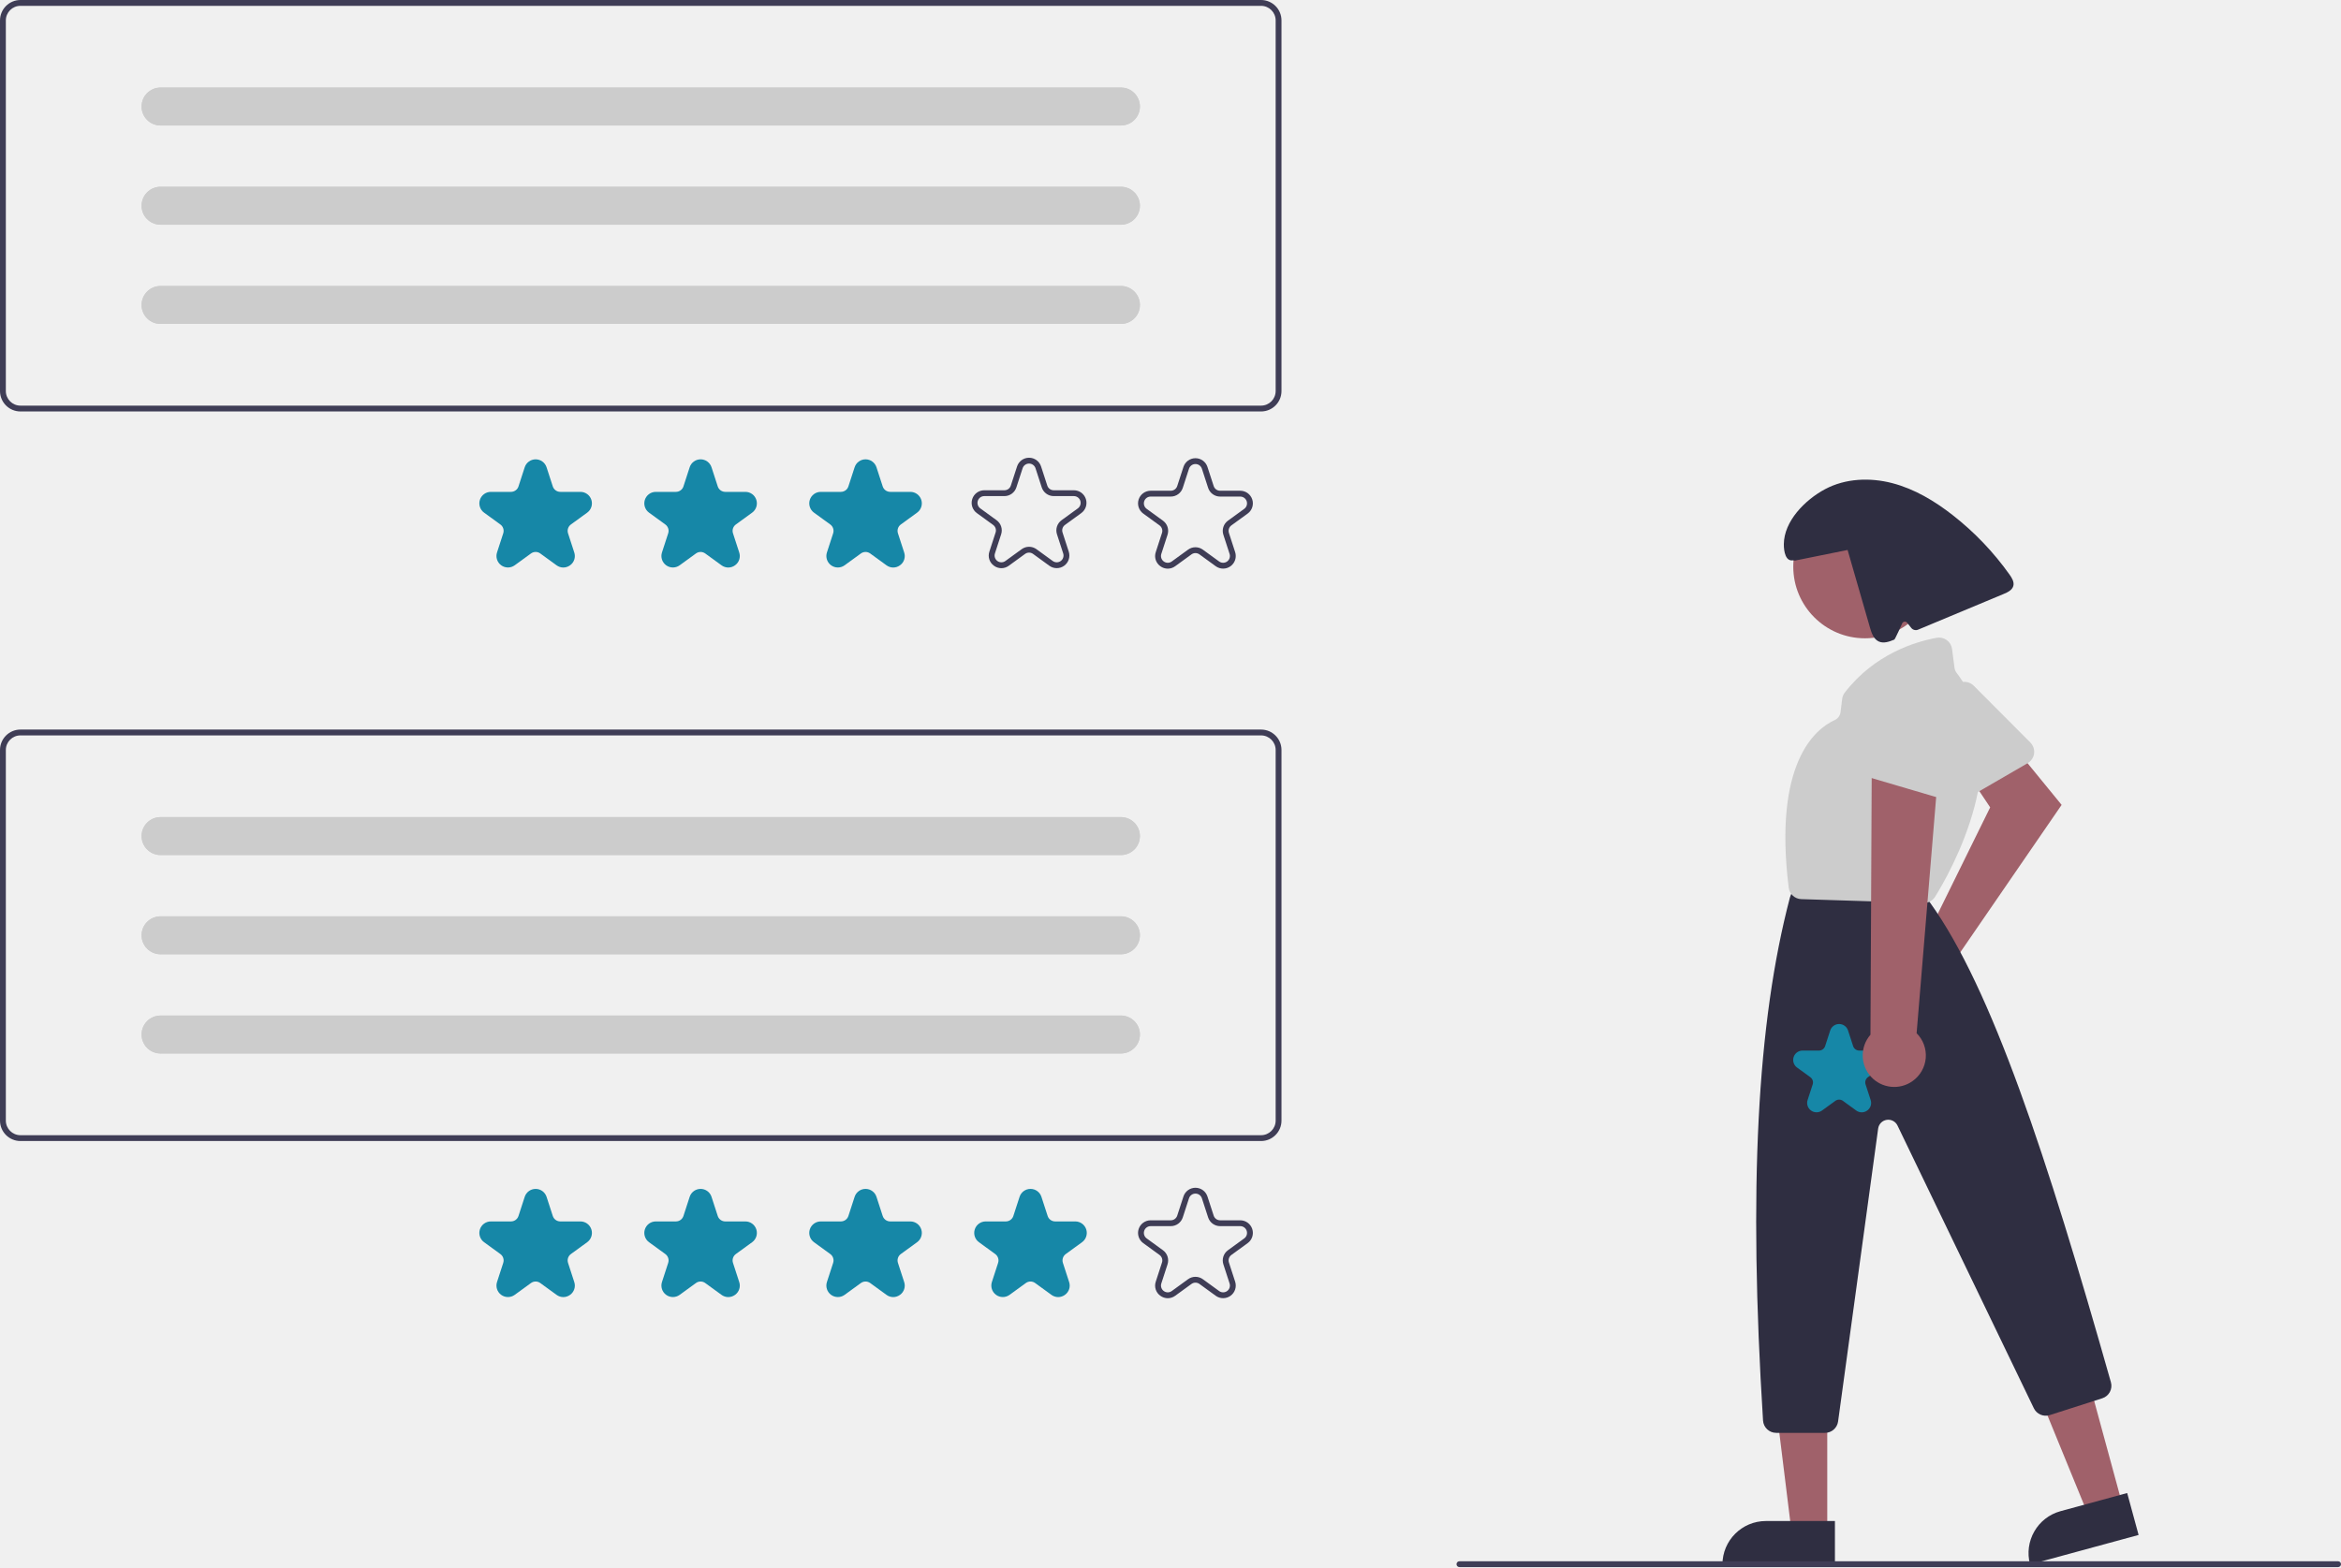
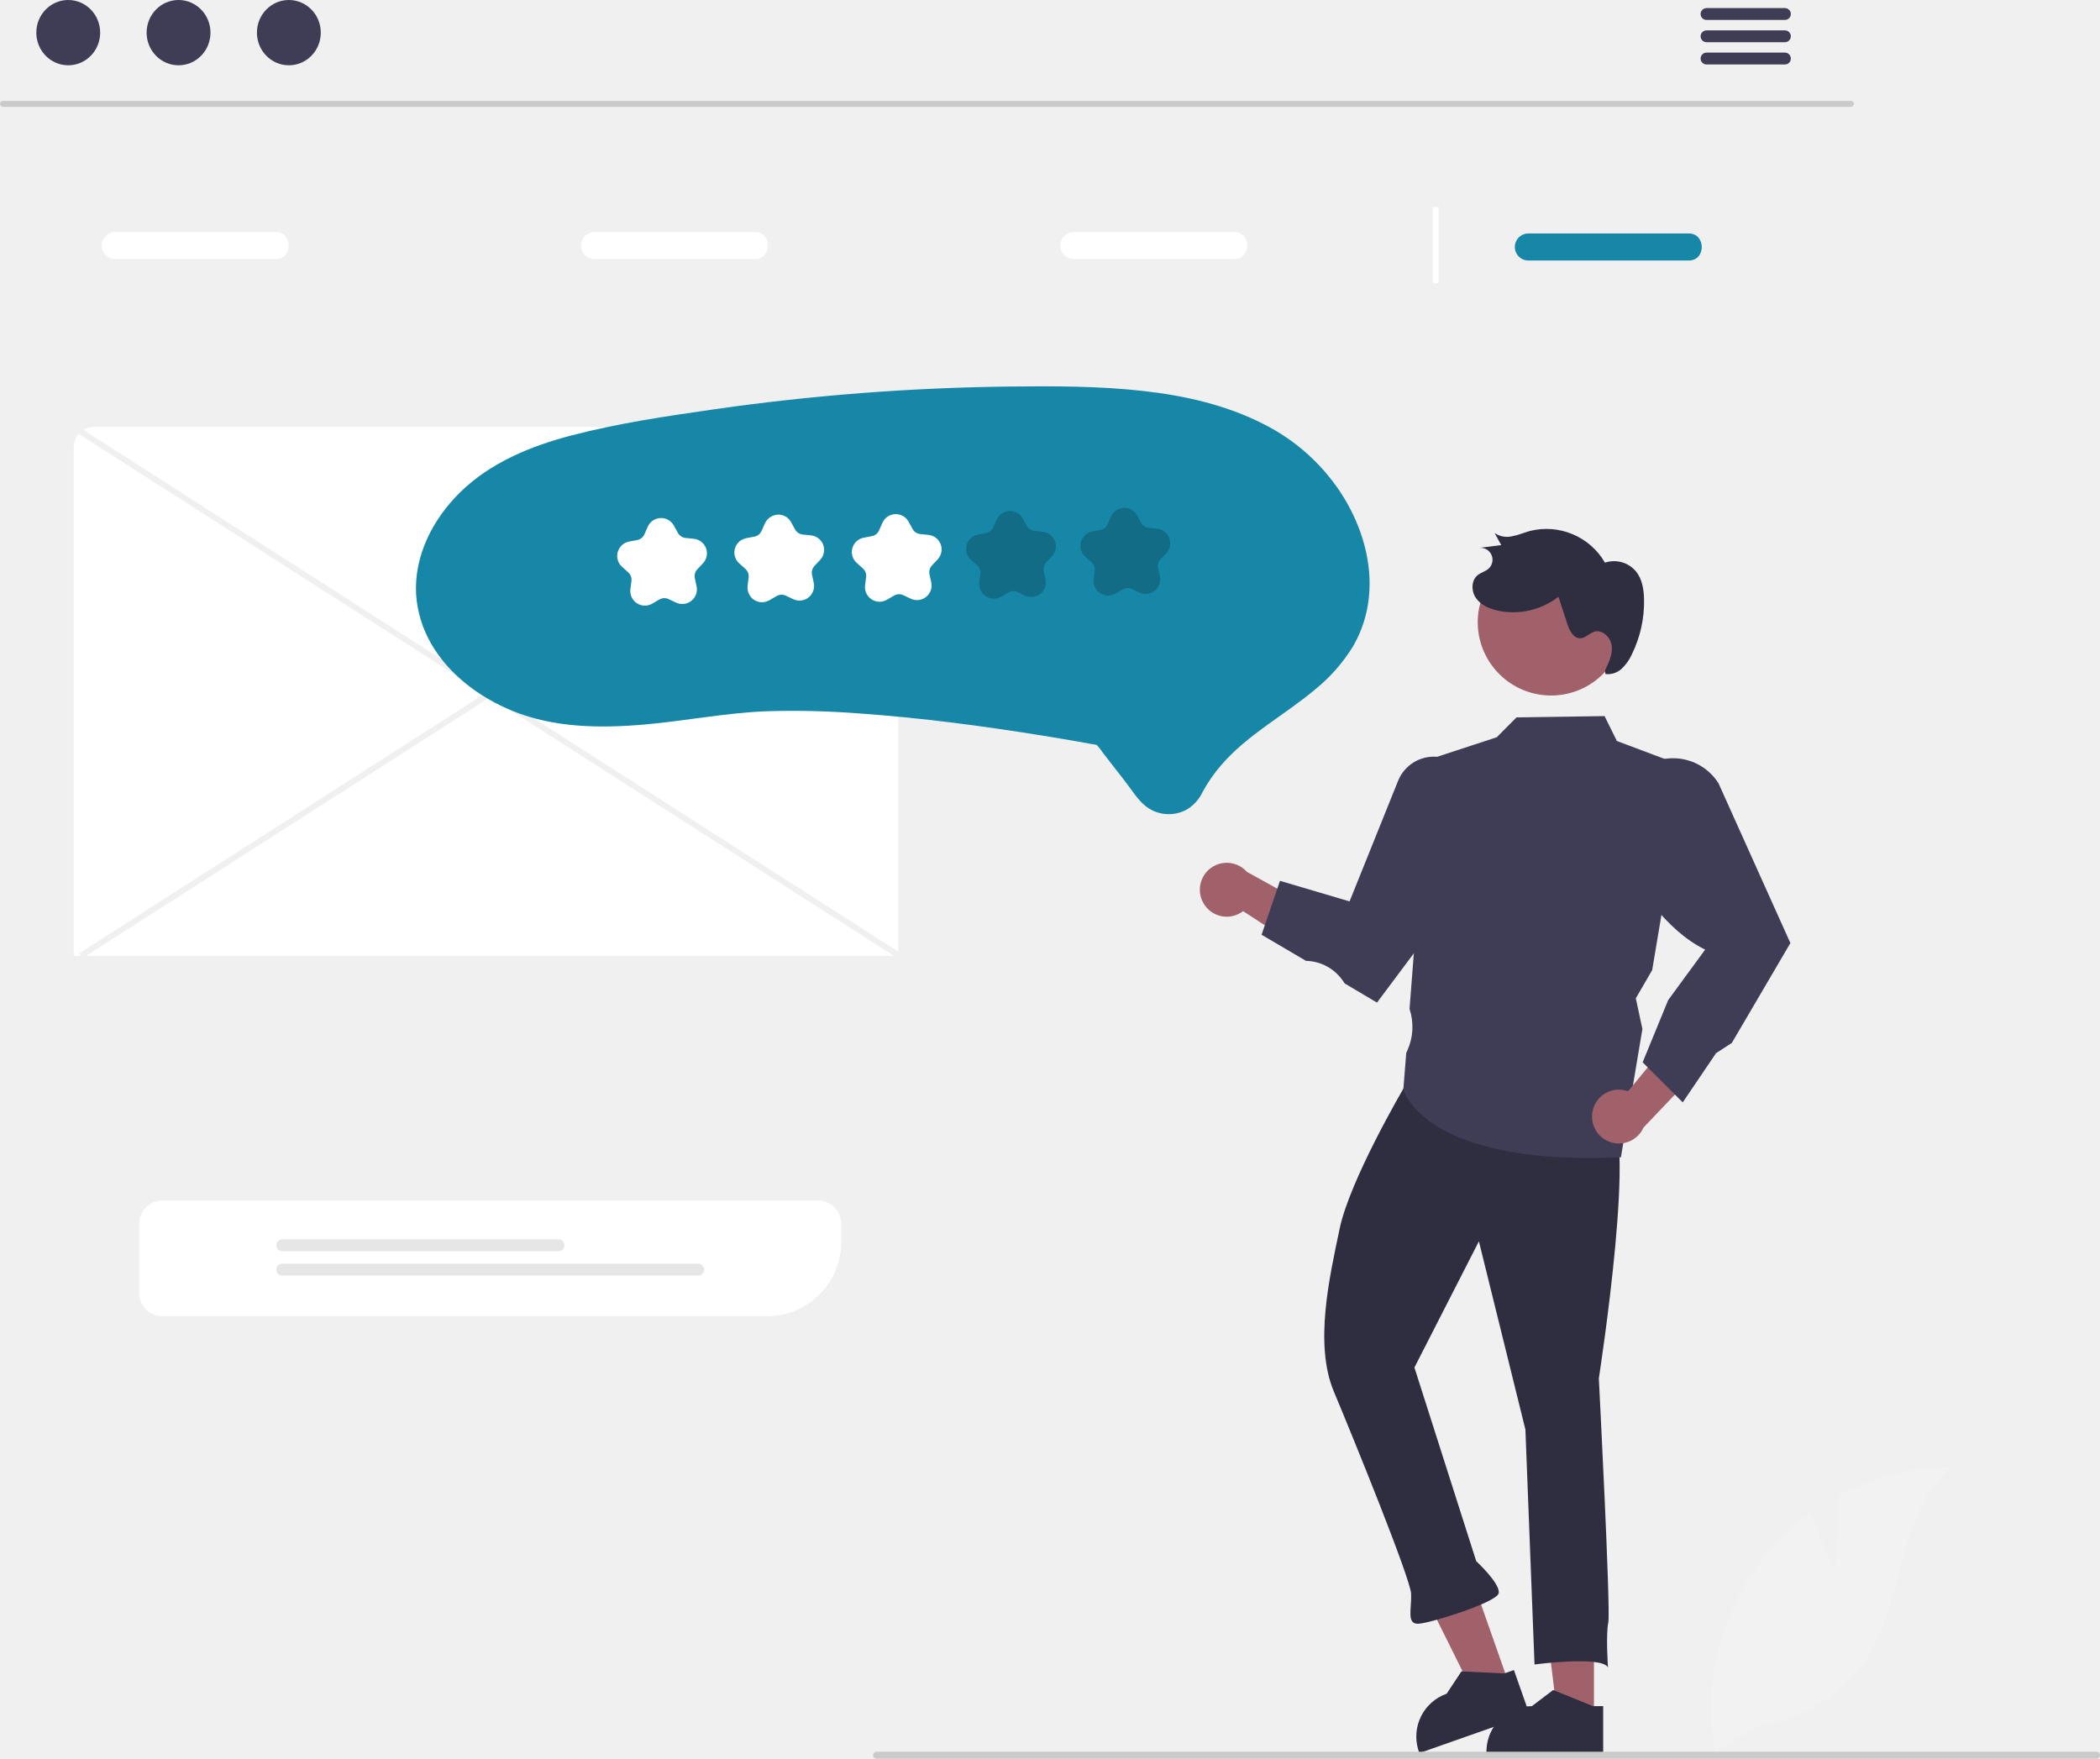
- <svg xmlns="http://www.w3.org/2000/svg" id="b8669117-6177-4f3a-a75c-05852d999d53" data-name="Layer 1" viewBox="0 0 801.953 537">
-   <path d="M857.273,503.003a10.527,10.527,0,0,1,1.621-.347l21.899-44.496-6.686-10.023,13.807-12.067,17.357,21.24-35.351,51.448a10.496,10.496,0,1,1-12.648-5.755Z" transform="translate(-199.0236 -181.5)" fill="#a0616a" />
-   <path d="M894.656,442.218a4.514,4.514,0,0,1-1.016.801l-22.406,12.989a4.499,4.499,0,0,1-6.324-1.968l-10.897-23.023a4.476,4.476,0,0,1,1.537-5.645l13.889-9.448a4.502,4.502,0,0,1,5.718.544L894.57,435.949a4.504,4.504,0,0,1,.086,6.269Z" transform="translate(-199.0236 -181.5)" fill="#ccc" />
-   <polygon points="727.092 515.689 715.262 518.908 697.217 474.811 714.677 470.06 727.092 515.689" fill="#a0616a" />
-   <path d="M906.717,697.917h23.644a0,0,0,0,1,0,0v14.887a0,0,0,0,1,0,0H891.83a0,0,0,0,1,0,0v0A14.887,14.887,0,0,1,906.717,697.917Z" transform="translate(-352.2474 82.43915) rotate(-15.22067)" fill="#2f2e41" />
-   <polygon points="625.961 524.716 613.702 524.715 607.869 477.427 625.963 477.428 625.961 524.716" fill="#a0616a" />
-   <path d="M604.944,521.212h23.644a0,0,0,0,1,0,0v14.887a0,0,0,0,1,0,0H590.057a0,0,0,0,1,0,0v0A14.887,14.887,0,0,1,604.944,521.212Z" fill="#2f2e41" />
-   <circle cx="638.878" cy="194.165" r="24.561" fill="#a0616a" />
-   <path d="M824.234,672.5H807.481a4.513,4.513,0,0,1-4.496-4.223c-4.992-79.361-2.072-136.289,9.19-179.153a4.678,4.678,0,0,1,.182-.552l.897-2.243a4.479,4.479,0,0,1,4.178-2.829h34.452a4.493,4.493,0,0,1,3.417,1.571l4.679,5.46c.091.106.177.215.259.329,21.101,29.426,40.011,86.954,61.912,164.278a4.485,4.485,0,0,1-2.958,5.517L901.189,666.417a4.524,4.524,0,0,1-5.425-2.332l-46.723-96.907a3.5,3.5,0,0,0-6.62,1.046l-13.728,100.386A4.517,4.517,0,0,1,824.234,672.5Z" transform="translate(-199.0236 -181.5)" fill="#2f2e41" />
-   <path d="M858.092,490.931c-.047,0-.094-.001-.141-.002l-41.848-1.321a4.485,4.485,0,0,1-4.329-3.954c-5.305-42.941,9.244-54.445,15.746-57.397a3.46,3.46,0,0,0,2.012-2.743l.562-4.501a4.484,4.484,0,0,1,.889-2.186c10.194-13.205,24.113-17.434,31.503-18.778a4.493,4.493,0,0,1,5.251,3.85l.843,6.463a3.56,3.56,0,0,0,.713,1.691c21.259,27.792-2.425,68.827-7.388,76.771h0A4.508,4.508,0,0,1,858.092,490.931Z" transform="translate(-199.0236 -181.5)" fill="#ccc" />
-   <path d="M887.455,378.43A97.753,97.753,0,0,0,867.95,358.01c-6.198-4.841-13.098-8.978-20.709-10.956-7.612-1.979-16.019-1.642-22.963,2.049-6.945,3.691-14.125,11.025-14.169,18.889-.014,2.527.629,5.945,3.117,5.508l.72.095q9.004-1.819,18.007-3.637,3.835,13.308,7.669,26.616c.539,1.87,1.262,3.961,3.037,4.758,1.672.751,3.604.043,5.296-.663.278-.116,2.668-5.482,2.668-5.482a1,1,0,0,1,1.723-.288l1.42,1.775a2,2,0,0,0,2.332.596q14.683-6.129,29.366-12.259c1.353-.565,2.865-1.302,3.257-2.715C889.095,380.944,888.267,379.576,887.455,378.43Z" transform="translate(-199.0236 -181.5)" fill="#2f2e41" />
-   <path d="M999.976,718.5h-301a1,1,0,0,1,0-2h301a1,1,0,0,1,0,2Z" transform="translate(-199.0236 -181.5)" fill="#3f3d56" />
-   <path d="M836.793,562.664a3.203,3.203,0,0,1-1.889-.625l-4.552-3.307a2.206,2.206,0,0,0-2.602,0l-4.552,3.307a3.213,3.213,0,0,1-4.945-3.592l1.739-5.351a2.207,2.207,0,0,0-.804-2.475l-4.552-3.308a3.213,3.213,0,0,1,1.889-5.813h5.626a2.208,2.208,0,0,0,2.105-1.529l1.739-5.351a3.213,3.213,0,0,1,6.112,0l1.739,5.351a2.208,2.208,0,0,0,2.105,1.529h5.626a3.213,3.213,0,0,1,1.889,5.813l-4.552,3.307a2.208,2.208,0,0,0-.804,2.475l1.739,5.351a3.165,3.165,0,0,1-1.167,3.592A3.203,3.203,0,0,1,836.793,562.664Z" transform="translate(-199.0236 -181.5)" fill="#1687a7" />
-   <path d="M854.189,551.966a10.743,10.743,0,0,0,1.406-16.412l7.773-93.871-23.144,3.184-.44,91.205a10.801,10.801,0,0,0,14.405,15.895Z" transform="translate(-199.0236 -181.5)" fill="#a0616a" />
-   <path d="M864.881,455.199a4.514,4.514,0,0,1-1.281-.186l-24.846-7.308a4.499,4.499,0,0,1-2.927-5.941l9.195-23.754a4.476,4.476,0,0,1,5.153-2.771l16.415,3.568a4.502,4.502,0,0,1,3.542,4.521l-.764,27.492a4.504,4.504,0,0,1-4.488,4.378Z" transform="translate(-199.0236 -181.5)" fill="#ccc" />
-   <path d="M631.024,572.5H206.024a7.008,7.008,0,0,1-7-7v-127a7.008,7.008,0,0,1,7-7H631.024a7.008,7.008,0,0,1,7,7v127A7.008,7.008,0,0,1,631.024,572.5Zm-425-139a5.006,5.006,0,0,0-5,5v127a5.006,5.006,0,0,0,5,5H631.024a5.006,5.006,0,0,0,5-5v-127a5.006,5.006,0,0,0-5-5Z" transform="translate(-199.0236 -181.5)" fill="#3f3d56" />
-   <path d="M391.999,625.975a3.925,3.925,0,0,1-2.314-.766l-5.576-4.051a2.702,2.702,0,0,0-3.187,0l-5.576,4.051a3.937,3.937,0,0,1-6.058-4.401l2.13-6.555a2.705,2.705,0,0,0-.985-3.032l-5.576-4.051a3.936,3.936,0,0,1,2.314-7.121h6.893a2.705,2.705,0,0,0,2.579-1.873l2.13-6.555a3.937,3.937,0,0,1,7.488,0l2.13,6.555a2.705,2.705,0,0,0,2.579,1.873h6.893a3.937,3.937,0,0,1,2.314,7.121l-5.576,4.051a2.705,2.705,0,0,0-.985,3.032l2.13,6.555a3.877,3.877,0,0,1-1.43,4.401A3.924,3.924,0,0,1,391.999,625.975Z" transform="translate(-199.0236 -181.5)" fill="#1687a7" />
-   <path d="M448.507,625.975a3.925,3.925,0,0,1-2.314-.766l-5.576-4.051a2.702,2.702,0,0,0-3.187,0l-5.576,4.051a3.937,3.937,0,0,1-6.058-4.401l2.13-6.555a2.705,2.705,0,0,0-.985-3.032l-5.576-4.051a3.937,3.937,0,0,1,2.314-7.121h6.893a2.705,2.705,0,0,0,2.579-1.873l2.13-6.555a3.936,3.936,0,0,1,7.488,0l2.13,6.555a2.705,2.705,0,0,0,2.579,1.873h6.893a3.937,3.937,0,0,1,2.314,7.121l-5.576,4.051a2.705,2.705,0,0,0-.985,3.032l2.13,6.555a3.877,3.877,0,0,1-1.43,4.401A3.924,3.924,0,0,1,448.507,625.975Z" transform="translate(-199.0236 -181.5)" fill="#1687a7" />
-   <path d="M505.016,625.975a3.924,3.924,0,0,1-2.314-.766l-5.576-4.051a2.708,2.708,0,0,0-3.188,0l-5.576,4.051a3.936,3.936,0,0,1-6.058-4.401l2.13-6.555a2.705,2.705,0,0,0-.985-3.032l-5.576-4.051a3.937,3.937,0,0,1,2.314-7.121h6.893a2.705,2.705,0,0,0,2.579-1.873l2.13-6.555a3.936,3.936,0,0,1,7.488,0l2.13,6.555a2.705,2.705,0,0,0,2.579,1.873h6.893a3.937,3.937,0,0,1,2.314,7.121l-5.576,4.051a2.705,2.705,0,0,0-.985,3.032l2.13,6.555a3.878,3.878,0,0,1-1.43,4.401A3.925,3.925,0,0,1,505.016,625.975Z" transform="translate(-199.0236 -181.5)" fill="#1687a7" />
-   <path d="M561.524,625.975a3.925,3.925,0,0,1-2.314-.766l-5.576-4.051a2.702,2.702,0,0,0-3.187,0L544.87,625.209a3.937,3.937,0,0,1-6.058-4.401l2.13-6.555a2.704,2.704,0,0,0-.985-3.032l-5.576-4.052a3.937,3.937,0,0,1,2.314-7.121h6.893a2.705,2.705,0,0,0,2.579-1.873l2.13-6.555a3.936,3.936,0,0,1,7.488,0l2.13,6.555a2.705,2.705,0,0,0,2.579,1.873h6.893a3.937,3.937,0,0,1,2.314,7.121l-5.576,4.051a2.705,2.705,0,0,0-.985,3.032l2.13,6.555A3.877,3.877,0,0,1,563.838,625.209,3.924,3.924,0,0,1,561.524,625.975Z" transform="translate(-199.0236 -181.5)" fill="#1687a7" />
-   <path d="M599.065,626.364a4.313,4.313,0,0,1-2.541-.841,4.261,4.261,0,0,1-1.571-4.835l2.13-6.555a2.319,2.319,0,0,0-.844-2.598l-5.577-4.052a4.324,4.324,0,0,1,2.542-7.822H600.096a2.318,2.318,0,0,0,2.21-1.606l2.13-6.555a4.324,4.324,0,0,1,8.225,0l2.13,6.555a2.318,2.318,0,0,0,2.21,1.606h6.893a4.324,4.324,0,0,1,2.542,7.822l-5.576,4.052a2.318,2.318,0,0,0-.844,2.598l2.13,6.555a4.324,4.324,0,0,1-6.654,4.834l-5.576-4.051a2.318,2.318,0,0,0-2.732,0l-5.576,4.051A4.31,4.31,0,0,1,599.065,626.364Zm9.484-7.339a4.315,4.315,0,0,1,2.541.828l5.576,4.051a2.324,2.324,0,0,0,3.576-2.598l-2.13-6.555a4.313,4.313,0,0,1,1.571-4.834l5.576-4.052a2.324,2.324,0,0,0-1.366-4.204h-6.893a4.313,4.313,0,0,1-4.112-2.988l-2.13-6.555a2.324,2.324,0,0,0-4.421,0l-2.13,6.555a4.312,4.312,0,0,1-4.112,2.988h-6.893a2.324,2.324,0,0,0-1.366,4.204l5.577,4.052a4.314,4.314,0,0,1,1.571,4.834l-2.13,6.555a2.324,2.324,0,0,0,3.576,2.598l5.577-4.051A4.317,4.317,0,0,1,608.549,619.025Z" transform="translate(-199.0236 -181.5)" fill="#3f3d56" />
-   <path d="M254.024,461.5a6.5,6.5,0,0,0,0,13h329a6.5,6.5,0,1,0,0-13Z" transform="translate(-199.0236 -181.5)" fill="#ccc" />
-   <path d="M254.024,495.5a6.5,6.5,0,0,0,0,13h329a6.5,6.5,0,1,0,0-13Z" transform="translate(-199.0236 -181.5)" fill="#ccc" />
-   <path d="M254.024,529.5a6.5,6.5,0,0,0,0,13h329a6.5,6.5,0,1,0,0-13Z" transform="translate(-199.0236 -181.5)" fill="#ccc" />
-   <path d="M254.024,461.5a6.5,6.5,0,0,0,0,13h329a6.5,6.5,0,1,0,0-13Z" transform="translate(-199.0236 -181.5)" fill="#ccc" />
-   <path d="M254.024,495.5a6.5,6.5,0,0,0,0,13h329a6.5,6.5,0,1,0,0-13Z" transform="translate(-199.0236 -181.5)" fill="#ccc" />
-   <path d="M254.024,529.5a6.5,6.5,0,0,0,0,13h329a6.5,6.5,0,1,0,0-13Z" transform="translate(-199.0236 -181.5)" fill="#ccc" />
-   <path d="M631.024,322.5H206.024a7.008,7.008,0,0,1-7-7v-127a7.008,7.008,0,0,1,7-7H631.024a7.008,7.008,0,0,1,7,7v127A7.008,7.008,0,0,1,631.024,322.5Zm-425-139a5.006,5.006,0,0,0-5,5v127a5.006,5.006,0,0,0,5,5H631.024a5.006,5.006,0,0,0,5-5v-127a5.006,5.006,0,0,0-5-5Z" transform="translate(-199.0236 -181.5)" fill="#3f3d56" />
-   <path d="M391.999,375.975a3.925,3.925,0,0,1-2.314-.766l-5.576-4.051a2.702,2.702,0,0,0-3.187,0l-5.576,4.051a3.937,3.937,0,0,1-6.058-4.401l2.13-6.555a2.705,2.705,0,0,0-.985-3.032l-5.576-4.051a3.936,3.936,0,0,1,2.314-7.121h6.893a2.705,2.705,0,0,0,2.579-1.873l2.13-6.555a3.937,3.937,0,0,1,7.488,0l2.13,6.555a2.705,2.705,0,0,0,2.579,1.873h6.893a3.937,3.937,0,0,1,2.314,7.121l-5.576,4.051a2.705,2.705,0,0,0-.985,3.032l2.13,6.555a3.877,3.877,0,0,1-1.43,4.401A3.924,3.924,0,0,1,391.999,375.975Z" transform="translate(-199.0236 -181.5)" fill="#1687a7" />
-   <path d="M448.507,375.975a3.925,3.925,0,0,1-2.314-.766l-5.576-4.051a2.702,2.702,0,0,0-3.187,0l-5.576,4.051a3.937,3.937,0,0,1-6.058-4.401l2.13-6.555a2.705,2.705,0,0,0-.985-3.032l-5.576-4.051a3.937,3.937,0,0,1,2.314-7.121h6.893a2.705,2.705,0,0,0,2.579-1.873l2.13-6.555a3.936,3.936,0,0,1,7.488,0l2.13,6.555a2.705,2.705,0,0,0,2.579,1.873h6.893a3.937,3.937,0,0,1,2.314,7.121l-5.576,4.051a2.705,2.705,0,0,0-.985,3.032l2.13,6.555a3.877,3.877,0,0,1-1.43,4.401A3.924,3.924,0,0,1,448.507,375.975Z" transform="translate(-199.0236 -181.5)" fill="#1687a7" />
-   <path d="M505.016,375.975a3.924,3.924,0,0,1-2.314-.766l-5.576-4.051a2.708,2.708,0,0,0-3.188,0l-5.576,4.051a3.936,3.936,0,0,1-6.058-4.401l2.13-6.555a2.705,2.705,0,0,0-.985-3.032l-5.576-4.051a3.937,3.937,0,0,1,2.314-7.121h6.893a2.705,2.705,0,0,0,2.579-1.873l2.13-6.555a3.936,3.936,0,0,1,7.488,0l2.13,6.555a2.705,2.705,0,0,0,2.579,1.873h6.893a3.937,3.937,0,0,1,2.314,7.121l-5.576,4.051a2.705,2.705,0,0,0-.985,3.032l2.13,6.555a3.878,3.878,0,0,1-1.43,4.401A3.925,3.925,0,0,1,505.016,375.975Z" transform="translate(-199.0236 -181.5)" fill="#1687a7" />
-   <path d="M599.065,376.364a4.313,4.313,0,0,1-2.541-.841,4.261,4.261,0,0,1-1.571-4.835l2.13-6.555a2.319,2.319,0,0,0-.844-2.598l-5.577-4.052a4.324,4.324,0,0,1,2.542-7.822H600.096a2.318,2.318,0,0,0,2.21-1.606l2.13-6.555a4.324,4.324,0,0,1,8.225,0l2.13,6.555a2.318,2.318,0,0,0,2.21,1.606h6.893a4.324,4.324,0,0,1,2.542,7.822l-5.576,4.052a2.318,2.318,0,0,0-.844,2.598l2.13,6.555a4.324,4.324,0,0,1-6.654,4.834l-5.576-4.051a2.318,2.318,0,0,0-2.732,0l-5.576,4.051A4.31,4.31,0,0,1,599.065,376.364Zm9.484-7.339a4.315,4.315,0,0,1,2.541.828l5.576,4.051a2.324,2.324,0,0,0,3.576-2.598l-2.13-6.555a4.313,4.313,0,0,1,1.571-4.834l5.576-4.052a2.324,2.324,0,0,0-1.366-4.204h-6.893a4.313,4.313,0,0,1-4.112-2.988l-2.13-6.555a2.324,2.324,0,0,0-4.421,0l-2.13,6.555a4.312,4.312,0,0,1-4.112,2.988h-6.893a2.324,2.324,0,0,0-1.366,4.204l5.577,4.052a4.314,4.314,0,0,1,1.571,4.834l-2.13,6.555a2.324,2.324,0,0,0,3.576,2.598l5.577-4.051A4.317,4.317,0,0,1,608.549,369.025Z" transform="translate(-199.0236 -181.5)" fill="#3f3d56" />
-   <path d="M542.065,376.203a4.313,4.313,0,0,1-2.541-.841,4.261,4.261,0,0,1-1.571-4.835l2.13-6.555a2.319,2.319,0,0,0-.844-2.598l-5.577-4.052A4.324,4.324,0,0,1,536.203,349.5H543.096a2.318,2.318,0,0,0,2.21-1.606l2.13-6.555a4.324,4.324,0,0,1,8.225,0l2.13,6.555a2.318,2.318,0,0,0,2.21,1.606h6.893a4.324,4.324,0,0,1,2.542,7.822l-5.576,4.052a2.318,2.318,0,0,0-.844,2.598l2.13,6.555a4.324,4.324,0,0,1-6.654,4.834l-5.576-4.051a2.318,2.318,0,0,0-2.732,0l-5.576,4.051A4.31,4.31,0,0,1,542.065,376.203Zm9.484-7.339a4.315,4.315,0,0,1,2.541.828l5.576,4.051a2.324,2.324,0,0,0,3.576-2.598l-2.13-6.555a4.313,4.313,0,0,1,1.571-4.834l5.576-4.052a2.324,2.324,0,0,0-1.366-4.204h-6.893a4.313,4.313,0,0,1-4.112-2.988l-2.13-6.555a2.324,2.324,0,0,0-4.421,0l-2.13,6.555A4.312,4.312,0,0,1,543.096,351.5h-6.893a2.324,2.324,0,0,0-1.366,4.204l5.577,4.052a4.314,4.314,0,0,1,1.571,4.834l-2.13,6.555a2.324,2.324,0,0,0,3.576,2.598l5.577-4.051A4.317,4.317,0,0,1,551.549,368.864Z" transform="translate(-199.0236 -181.5)" fill="#3f3d56" />
-   <path d="M254.024,211.5a6.5,6.5,0,0,0,0,13h329a6.5,6.5,0,0,0,0-13Z" transform="translate(-199.0236 -181.5)" fill="#ccc" />
-   <path d="M254.024,245.5a6.5,6.5,0,0,0,0,13h329a6.5,6.5,0,0,0,0-13Z" transform="translate(-199.0236 -181.5)" fill="#ccc" />
-   <path d="M254.024,279.5a6.5,6.5,0,0,0,0,13h329a6.5,6.5,0,0,0,0-13Z" transform="translate(-199.0236 -181.5)" fill="#ccc" />
-   <path d="M254.024,211.5a6.5,6.5,0,0,0,0,13h329a6.5,6.5,0,0,0,0-13Z" transform="translate(-199.0236 -181.5)" fill="#ccc" />
-   <path d="M254.024,245.5a6.5,6.5,0,0,0,0,13h329a6.5,6.5,0,0,0,0-13Z" transform="translate(-199.0236 -181.5)" fill="#ccc" />
-   <path d="M254.024,279.5a6.5,6.5,0,0,0,0,13h329a6.5,6.5,0,0,0,0-13Z" transform="translate(-199.0236 -181.5)" fill="#ccc" />
+ <svg xmlns="http://www.w3.org/2000/svg" id="a59f21cb-26fd-46e1-a227-55daf9629e05" data-name="Layer 1" width="718.509" height="601.718" viewBox="0 0 718.509 601.718">
+   <path d="M895.346,200.623H263.022a1.016,1.016,0,0,1,0-2.031H895.346a1.016,1.016,0,0,1,0,2.031Z" transform="translate(-262.029 -164.07)" fill="#cacaca" />
+   <ellipse cx="23.348" cy="11.169" rx="10.925" ry="11.169" fill="#3f3d56" />
+   <ellipse cx="61.09" cy="11.169" rx="10.925" ry="11.169" fill="#3f3d56" />
+   <ellipse cx="98.832" cy="11.169" rx="10.925" ry="11.169" fill="#3f3d56" />
+   <path d="M872.729,166.838h-26.81a2.03,2.03,0,0,0,0,4.06h26.81a2.03,2.03,0,0,0,0-4.06Z" transform="translate(-262.029 -164.07)" fill="#3f3d56" />
+   <path d="M872.729,174.458h-26.81a2.03,2.03,0,0,0,0,4.06h26.81a2.03,2.03,0,0,0,0-4.06Z" transform="translate(-262.029 -164.07)" fill="#3f3d56" />
+   <path d="M872.729,182.068h-26.81a2.03,2.03,0,0,0,0,4.06h26.81a2.03,2.03,0,0,0,0-4.06Z" transform="translate(-262.029 -164.07)" fill="#3f3d56" />
+   <path d="M862.717,234.906H286.777a12.048,12.048,0,0,0-12.03,12.03v1.94a12.048,12.048,0,0,0,12.03,12.03H862.717a12.048,12.048,0,0,0,12.03-12.03v-1.94A12.048,12.048,0,0,0,862.717,234.906Z" transform="translate(-262.029 -164.07)" fill="#f0f0f0" />
+   <path d="M356.282,252.706H301.459a4.629,4.629,0,0,1,0-9.259h54.823C362.253,243.364,362.312,252.79,356.282,252.706Z" transform="translate(-262.029 -164.07)" fill="#fff" />
+   <path d="M520.282,252.706H465.459a4.629,4.629,0,0,1,0-9.259h54.823C526.253,243.364,526.312,252.79,520.282,252.706Z" transform="translate(-262.029 -164.07)" fill="#fff" />
+   <path d="M684.282,252.706H629.459a4.629,4.629,0,0,1,0-9.259h54.823C690.253,243.364,690.312,252.79,684.282,252.706Z" transform="translate(-262.029 -164.07)" fill="#fff" />
+   <path d="M839.782,253.206H784.959a4.629,4.629,0,0,1,0-9.259h54.823C845.753,243.864,845.812,253.29,839.782,253.206Z" transform="translate(-262.029 -164.07)" fill="#1687a7" />
+   <rect x="490.218" y="70.836" width="2" height="26" fill="#fff" />
+   <path d="M547.292,619.718H312.239a7.909,7.909,0,0,1-7.9-7.9V577.393a7.909,7.909,0,0,1,7.9-7.9H547.292a7.909,7.909,0,0,1,7.9,7.9V611.819A7.909,7.909,0,0,1,547.292,619.718Z" transform="translate(-262.029 -164.07)" fill="#f0f0f0" />
+   <path d="M524.454,614.39H317.569a7.909,7.909,0,0,1-7.9-7.9v-23.764a7.909,7.909,0,0,1,7.9-7.9h224.395a7.909,7.909,0,0,1,7.9,7.9v6.254A25.438,25.438,0,0,1,524.454,614.39Z" transform="translate(-262.029 -164.07)" fill="#fff" />
+   <path d="M453.09,592.157H358.617a2.037,2.037,0,1,1,0-4.075h94.473a2.037,2.037,0,0,1,0,4.075Z" transform="translate(-262.029 -164.07)" fill="#e6e6e6" />
+   <path d="M500.915,600.49H358.617a2.037,2.037,0,1,1,0-4.075H500.915a2.037,2.037,0,0,1,0,4.075Z" transform="translate(-262.029 -164.07)" fill="#e6e6e6" />
+   <path d="M562.307,530.106H294.297a8.076,8.076,0,0,1-8.066-8.066V317.172a8.075,8.075,0,0,1,8.066-8.066H562.307a8.075,8.075,0,0,1,8.066,8.066V522.04A8.076,8.076,0,0,1,562.307,530.106Z" transform="translate(-262.029 -164.07)" fill="#fff" />
+   <path d="M562.307,531.106H294.297a9.077,9.077,0,0,1-9.066-9.066V317.172a9.077,9.077,0,0,1,9.066-9.066H562.307a9.077,9.077,0,0,1,9.066,9.066V522.04A9.077,9.077,0,0,1,562.307,531.106Zm-268.01-221a7.074,7.074,0,0,0-7.066,7.066V522.04a7.074,7.074,0,0,0,7.066,7.066H562.307a7.074,7.074,0,0,0,7.066-7.066V317.172a7.074,7.074,0,0,0-7.066-7.066Z" transform="translate(-262.029 -164.07)" fill="#f0f0f0" />
+   <path d="M286.85,491.106V522.04a7.458,7.458,0,0,0,7.447,7.447H562.307a7.458,7.458,0,0,0,7.447-7.447V491.106Z" transform="translate(-262.029 -164.07)" fill="#f0f0f0" />
+   <rect x="428.295" y="234.4" width="2" height="333.56" transform="translate(-402.0729 382.3417) rotate(-57.37135)" fill="#f0f0f0" />
+   <rect x="263.309" y="400.18" width="333.56" height="2" transform="translate(-410.4665 131.1432) rotate(-32.62865)" fill="#f0f0f0" />
+   <polygon points="545.364 587.788 532.974 587.787 527.079 539.998 545.366 539.999 545.364 587.788" fill="#a0616a" />
+   <path d="M807.063,747.809l-13.22-5.37-.39-.16-7.3,5.53a15.542,15.542,0,0,0-15.53,14.87c-.02.22-.02.45-.02.68v.51h39.95v-16.06Z" transform="translate(-262.029 -164.07)" fill="#2f2e41" />
+   <polygon points="516.348 576.258 504.66 580.37 483.238 537.245 500.488 531.177 516.348 576.258" fill="#a0616a" />
+   <path d="M776.722,736.618l-14.253-.678-.421-.022-5.051,7.639a15.542,15.542,0,0,0-9.714,19.182c.054.214.13.431.207.648l.169.481,37.685-13.26L780.014,735.46Z" transform="translate(-262.029 -164.07)" fill="#2f2e41" />
+   <path d="M811.771,545.8c11.335-.44-2.706,89.89-2.706,89.89s4.107,79.305,3.237,83.467-.11,15.386-.11,15.386c-2.221-4.042-25.132-.991-25.132-.991l-3.117-80.376-15.913-64.4-22.062,43.168,21.146,66.261s8.563,7.924,7.653,11.055-23.341,10.193-27.463,10.353-2.261-5.072-2.461-10.225-19.596-52.905-26.418-69.152-1.518-39.157,1.964-55.805,21.803-47.889,21.803-47.889C764.933,510.893,800.436,546.239,811.771,545.8Z" transform="translate(-262.029 -164.07)" fill="#2f2e41" />
+   <path d="M673.634,472.802a9.159,9.159,0,0,0,13.72,2.995l27.258,17.784-.083-16.913L688.657,462.373a9.208,9.208,0,0,0-15.024,10.428Z" transform="translate(-262.029 -164.07)" fill="#a0616a" />
+   <path d="M805.884,560.28c-28.11.001-43.601-5.626-51.827-10.65-10.059-6.144-11.78-12.622-11.848-12.896l-.02-.078.979-12.32.428-.959a19.505,19.505,0,0,0,.734-14.007l-.031-.095.008-.099,6.573-85.245,23.26-7.619,6.767-6.799,30.127-.437,4.198,8.51,23.751,8.941L827.315,495.986l-5.594,9.642L823.972,516.13l-.016.095-7.338,43.8-.404.018Q810.785,560.285,805.884,560.28Z" transform="translate(-262.029 -164.07)" fill="#3f3d56" />
+   <path d="M733.162,507.099l-11.028-6.538-.691-.998a15.734,15.734,0,0,0-12.454-6.748l-.128-.004L693.672,483.881l6.296-18.443,23.81,7.034,16.6-41.245a13.199,13.199,0,0,1,23.476-2.006,13.624,13.624,0,0,1,1.967,7.205v26.987l-.1.134Z" transform="translate(-262.029 -164.07)" fill="#3f3d56" />
+   <path d="M806.889,544.418a9.159,9.159,0,0,1,12.187-6.979l20.656-25.152,5.002,16.156-20.382,21.408a9.208,9.208,0,0,1-17.462-5.433Z" transform="translate(-262.029 -164.07)" fill="#a0616a" />
+   <path d="M837.773,541.239,824.057,527.522l8.731-21.274,12.654-17.278c-13.484-6.564-23.605-22.115-30.939-34.988l-.083-.145,1.826-14.304a18.367,18.367,0,0,1,3.874-9.143,18.37,18.37,0,0,1,29.909,1.709l24.592,54.668-.277.413-19.78,33.719-5.398,3.501Z" transform="translate(-262.029 -164.07)" fill="#3f3d56" />
+   <path d="M817.602,380.403a25.105,25.105,0,0,1-49.751-6.771l.049-.356a25.105,25.105,0,0,1,49.694,7.126Z" transform="translate(-262.029 -164.07)" fill="#a0616a" />
+   <path d="M811.213,393.333c1.289-2.619,2.614-5.43,2.251-8.327s-3.203-5.665-5.992-4.804c-1.668.515-2.928,2.162-4.672,2.246-2.399.116-3.774-2.629-4.521-4.912l-3.041-9.297a25.154,25.154,0,0,1-20.891,4.721c-2.823-.646-5.676-1.904-7.332-4.28s-1.646-6.062.625-7.858c1.114-.881,2.596-1.216,3.661-2.156a4.102,4.102,0,0,0-3.276-7.139l7.657-.957-2.281-4.126a7.535,7.535,0,0,0,5.992,1.099c2.06-.371,4-1.219,6.015-1.785a23.152,23.152,0,0,1,25.754,10.815,9.802,9.802,0,0,1,10.687,3.086c2.05,2.602,2.607,6.073,2.687,9.384a40.715,40.715,0,0,1-4.15,18.86,15.451,15.451,0,0,1-3.487,4.946,6.978,6.978,0,0,1-5.601,1.832" transform="translate(-262.029 -164.07)" fill="#2f2e41" />
+   <path d="M404.402,367.503a38.992,38.992,0,0,0,5.04,16.616c6.127,10.761,16.635,18.552,27.952,23.183,14.139,5.786,29.9,5.964,44.905,4.674,13.937-1.198,27.732-3.976,41.72-4.548a290.674,290.674,0,0,1,32.435.774c20.932,1.486,41.776,4.242,62.487,7.584q8.413,1.341,16.791,2.881a8.305,8.305,0,0,1,1.559.29c.101.042.264.009.357.068.169.106-.682-.269-.166.157A15.474,15.474,0,0,1,639.394,421.642l7.649,9.843c2.193,2.823,4.229,6.252,7.064,8.477a12.791,12.791,0,0,0,14.159.987,14.15,14.15,0,0,0,5.265-5.981,51.617,51.617,0,0,1,6.261-9.038c9.1-10.616,21.747-17.145,32.325-26.077a57.575,57.575,0,0,0,12.928-14.778,41.79,41.79,0,0,0,5.341-16.595c1.267-11.871-2.376-23.978-8.503-34.077a68.072,68.072,0,0,0-27.634-25.294c-12.802-6.522-26.968-9.699-41.168-11.282-15.076-1.681-30.328-1.676-45.478-1.506q-25.504.284-50.915,2.243-25.446,1.97-50.691,5.599c-16.149,2.322-32.496,4.742-48.304,8.85-13.965,3.629-27.89,9.302-38.319,19.581C410.103,341.735,403.654,354.241,404.402,367.503Z" transform="translate(-262.029 -164.07)" fill="#1687a7" />
+   <path d="M482.463,371.28a5.007,5.007,0,0,1-4.743-5.624l.359-2.825a3.373,3.373,0,0,0-1.098-2.937l-2.122-1.896a4.993,4.993,0,0,1,2.395-8.628l2.797-.531a3.367,3.367,0,0,0,2.453-1.949l1.148-2.607a4.994,4.994,0,0,1,8.947-.388l1.369,2.496a3.368,3.368,0,0,0,2.615,1.733l2.832.286a4.993,4.993,0,0,1,3.134,8.389l-1.95,2.074a3.361,3.361,0,0,0-.838,3.019l.602,2.784a4.993,4.993,0,0,1-7.009,5.572l-2.575-1.213a3.36,3.36,0,0,0-3.132.135l-2.461,1.433A4.999,4.999,0,0,1,482.463,371.28Z" transform="translate(-262.029 -164.07)" fill="#fff" />
+   <path d="M522.558,370.115a5.043,5.043,0,0,1-3.363-1.502,5.173,5.173,0,0,1-1.354-4.323l.329-2.592a3.432,3.432,0,0,0-1.118-2.992l-1.968-1.759a5.133,5.133,0,0,1-1.799-4.029,4.991,4.991,0,0,1,4.065-4.715l2.765-.525a3.431,3.431,0,0,0,2.5-1.988l1.03-2.34a5.225,5.225,0,0,1,4.406-3.206,4.968,4.968,0,0,1,4.644,2.584l1.353,2.467a3.433,3.433,0,0,0,2.665,1.765l2.625.265a5.131,5.131,0,0,1,3.825,2.204,4.993,4.993,0,0,1-.518,6.202l-1.928,2.049a3.43,3.43,0,0,0-.854,3.075l.556,2.571a5.155,5.155,0,0,1-.906,4.319,4.98,4.98,0,0,1-6.064,1.435l-2.549-1.201a3.429,3.429,0,0,0-3.187.139l-2.432,1.416A4.999,4.999,0,0,1,522.558,370.115Z" transform="translate(-262.029 -164.07)" fill="#fff" />
+   <path d="M562.757,369.945a5.007,5.007,0,0,1-4.743-5.624l.359-2.825a3.373,3.373,0,0,0-1.098-2.937l-2.122-1.896a4.993,4.993,0,0,1,2.395-8.628l2.797-.531a3.367,3.367,0,0,0,2.453-1.949l1.148-2.607a4.994,4.994,0,0,1,8.947-.388l1.369,2.496a3.368,3.368,0,0,0,2.614,1.733l2.832.286a4.993,4.993,0,0,1,3.134,8.389l-1.95,2.074a3.361,3.361,0,0,0-.838,3.019l.602,2.784a4.993,4.993,0,0,1-7.009,5.572l-2.575-1.213a3.36,3.36,0,0,0-3.132.135l-2.461,1.433A4.999,4.999,0,0,1,562.757,369.945Z" transform="translate(-262.029 -164.07)" fill="#fff" />
+   <path d="M601.858,368.884a5.007,5.007,0,0,1-4.743-5.624l.359-2.825a3.373,3.373,0,0,0-1.098-2.937l-2.122-1.896a4.993,4.993,0,0,1,2.395-8.628l2.797-.531a3.367,3.367,0,0,0,2.453-1.949l1.148-2.607a4.994,4.994,0,0,1,8.947-.388l1.369,2.496a3.368,3.368,0,0,0,2.614,1.733l2.832.286a4.993,4.993,0,0,1,3.134,8.389l-1.95,2.074a3.361,3.361,0,0,0-.838,3.019l.602,2.784a4.993,4.993,0,0,1-7.009,5.572l-2.575-1.213a3.36,3.36,0,0,0-3.132.135l-2.461,1.433A4.999,4.999,0,0,1,601.858,368.884Z" transform="translate(-262.029 -164.07)" opacity="0.2" />
+   <path d="M640.959,367.824a5.007,5.007,0,0,1-4.743-5.624l.359-2.825a3.373,3.373,0,0,0-1.098-2.937l-2.122-1.896a4.993,4.993,0,0,1,2.395-8.628l2.797-.531a3.367,3.367,0,0,0,2.453-1.949l1.148-2.607a4.994,4.994,0,0,1,8.947-.388l1.369,2.496a3.368,3.368,0,0,0,2.615,1.733l2.832.286a4.993,4.993,0,0,1,3.134,8.389l-1.95,2.074a3.361,3.361,0,0,0-.838,3.019l.602,2.784a4.993,4.993,0,0,1-7.009,5.572l-2.575-1.213a3.36,3.36,0,0,0-3.132.135l-2.461,1.433A4.999,4.999,0,0,1,640.959,367.824Z" transform="translate(-262.029 -164.07)" opacity="0.2" />
+   <path d="M890.071,701.439,891.215,675.72a83.066,83.066,0,0,1,38.745-9.808c-18.608,15.214-16.283,44.541-28.899,65A49.964,49.964,0,0,1,864.421,754.001l-15.572,9.534a83.724,83.724,0,0,1,17.647-67.845,80.874,80.874,0,0,1,14.863-13.81C885.088,691.714,890.071,701.439,890.071,701.439Z" transform="translate(-262.029 -164.07)" fill="#f2f2f2" />
+   <path d="M979.347,765.788H561.965a1.191,1.191,0,1,1,0-2.381H979.347a1.191,1.191,0,1,1,0,2.381Z" transform="translate(-262.029 -164.07)" fill="#cacaca" />
</svg>
